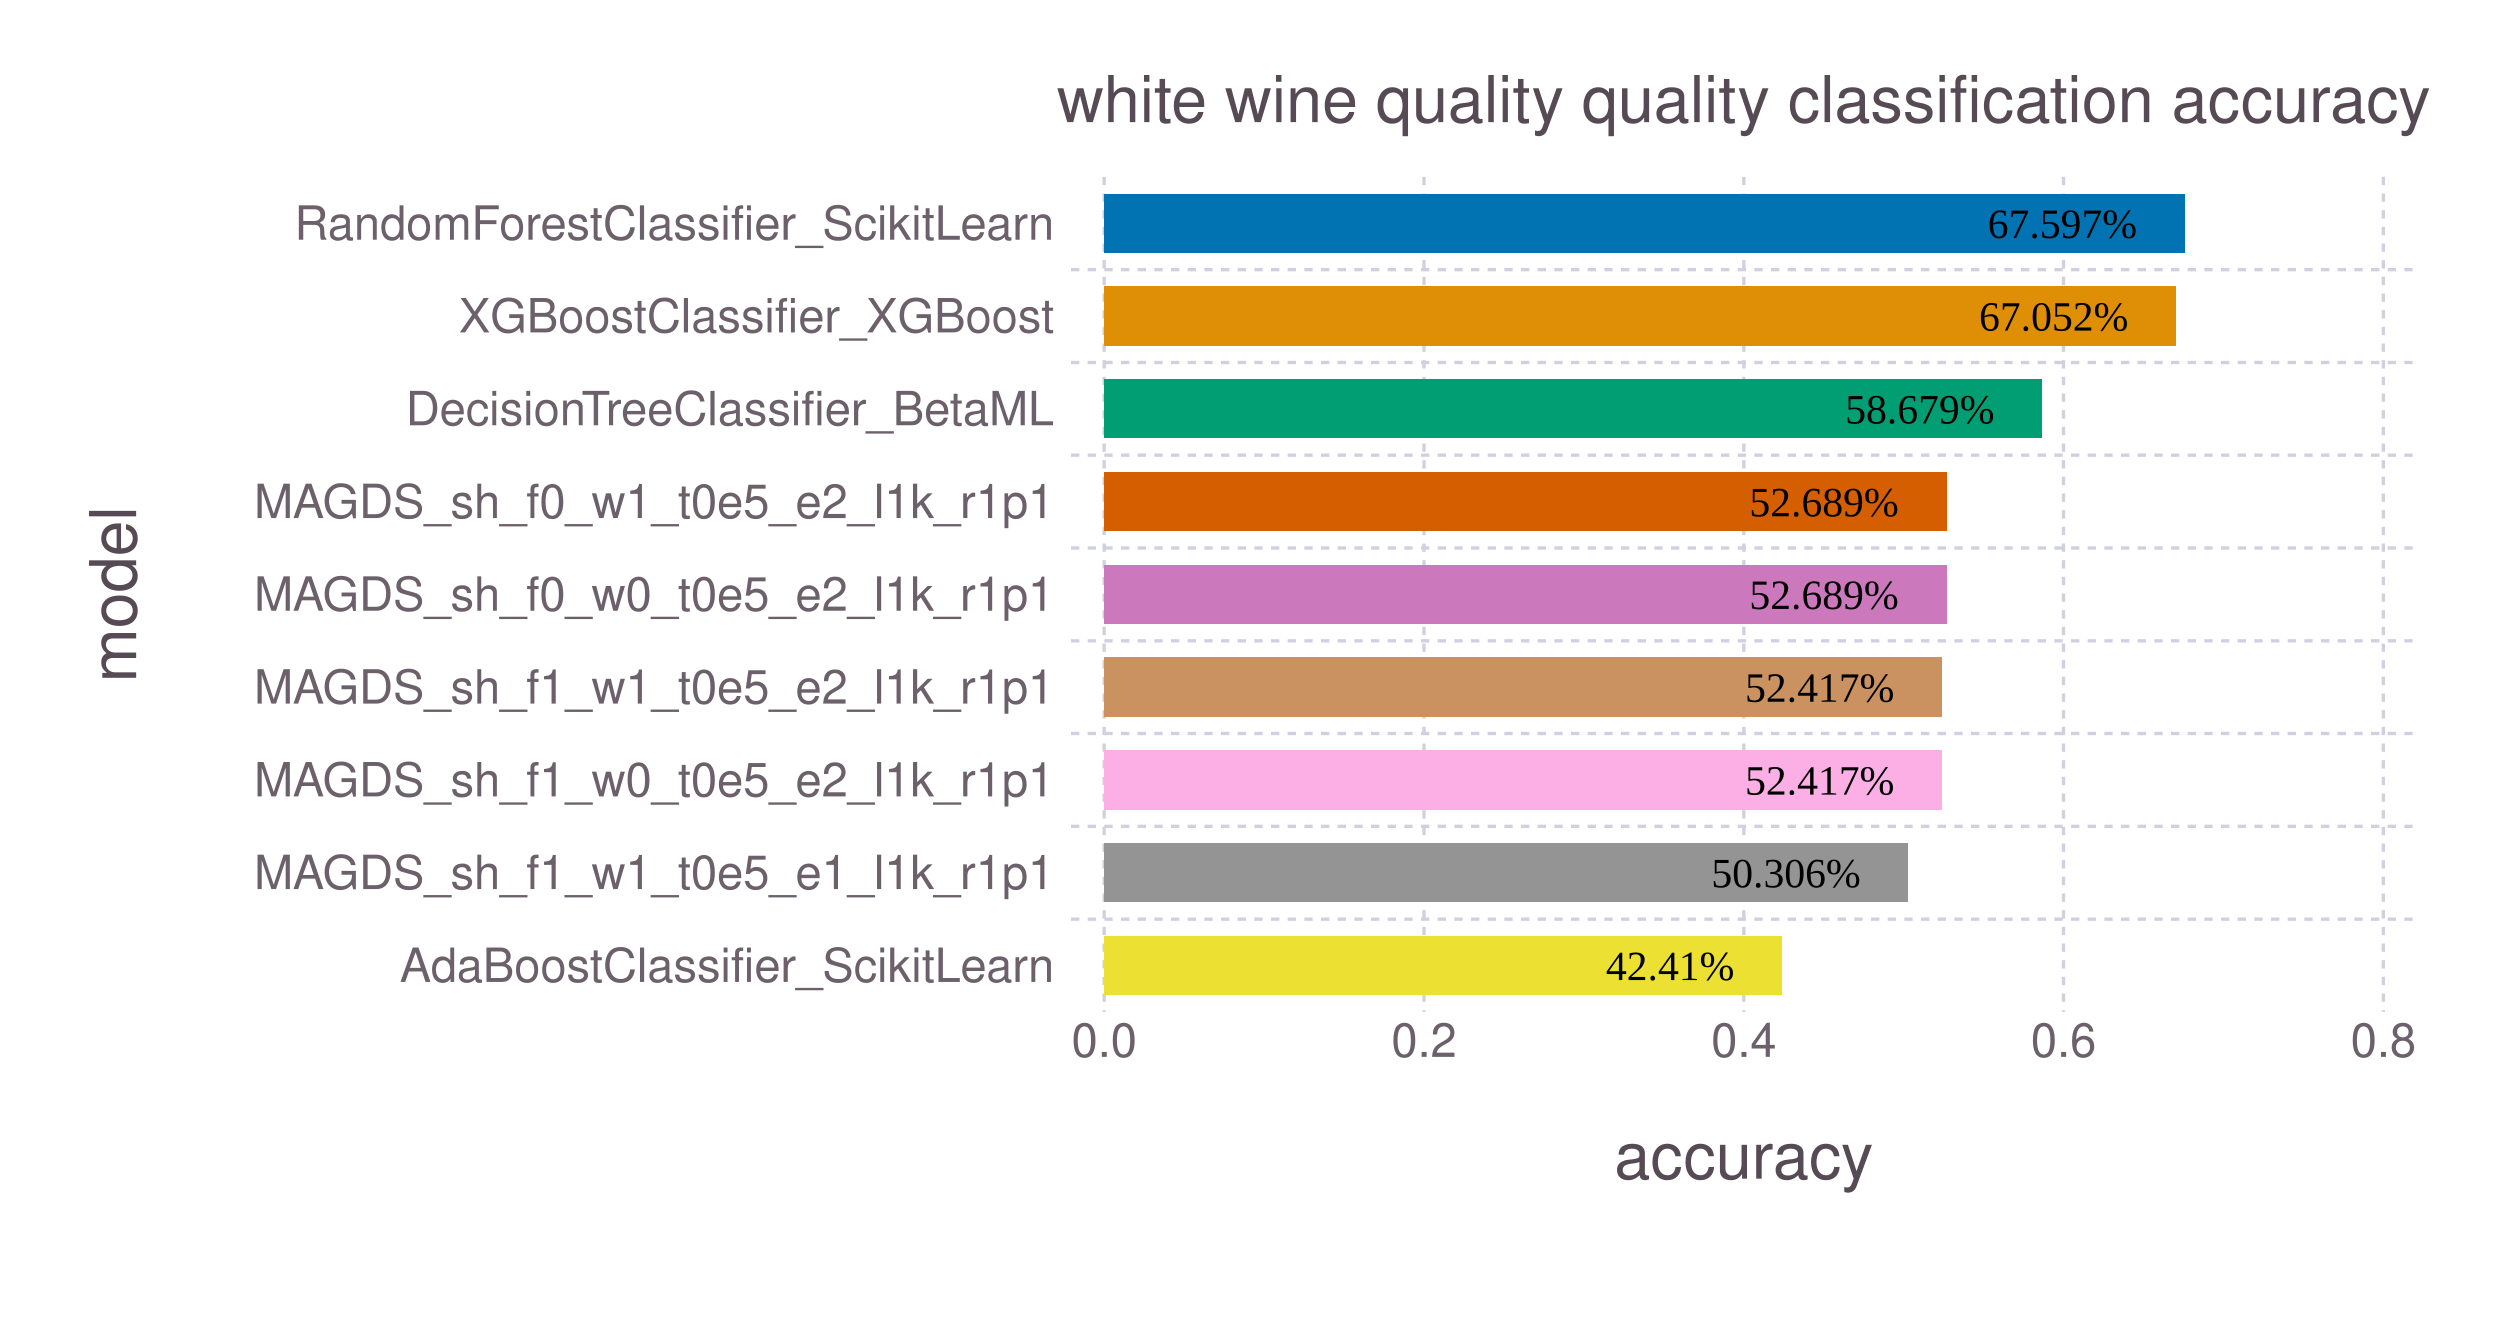
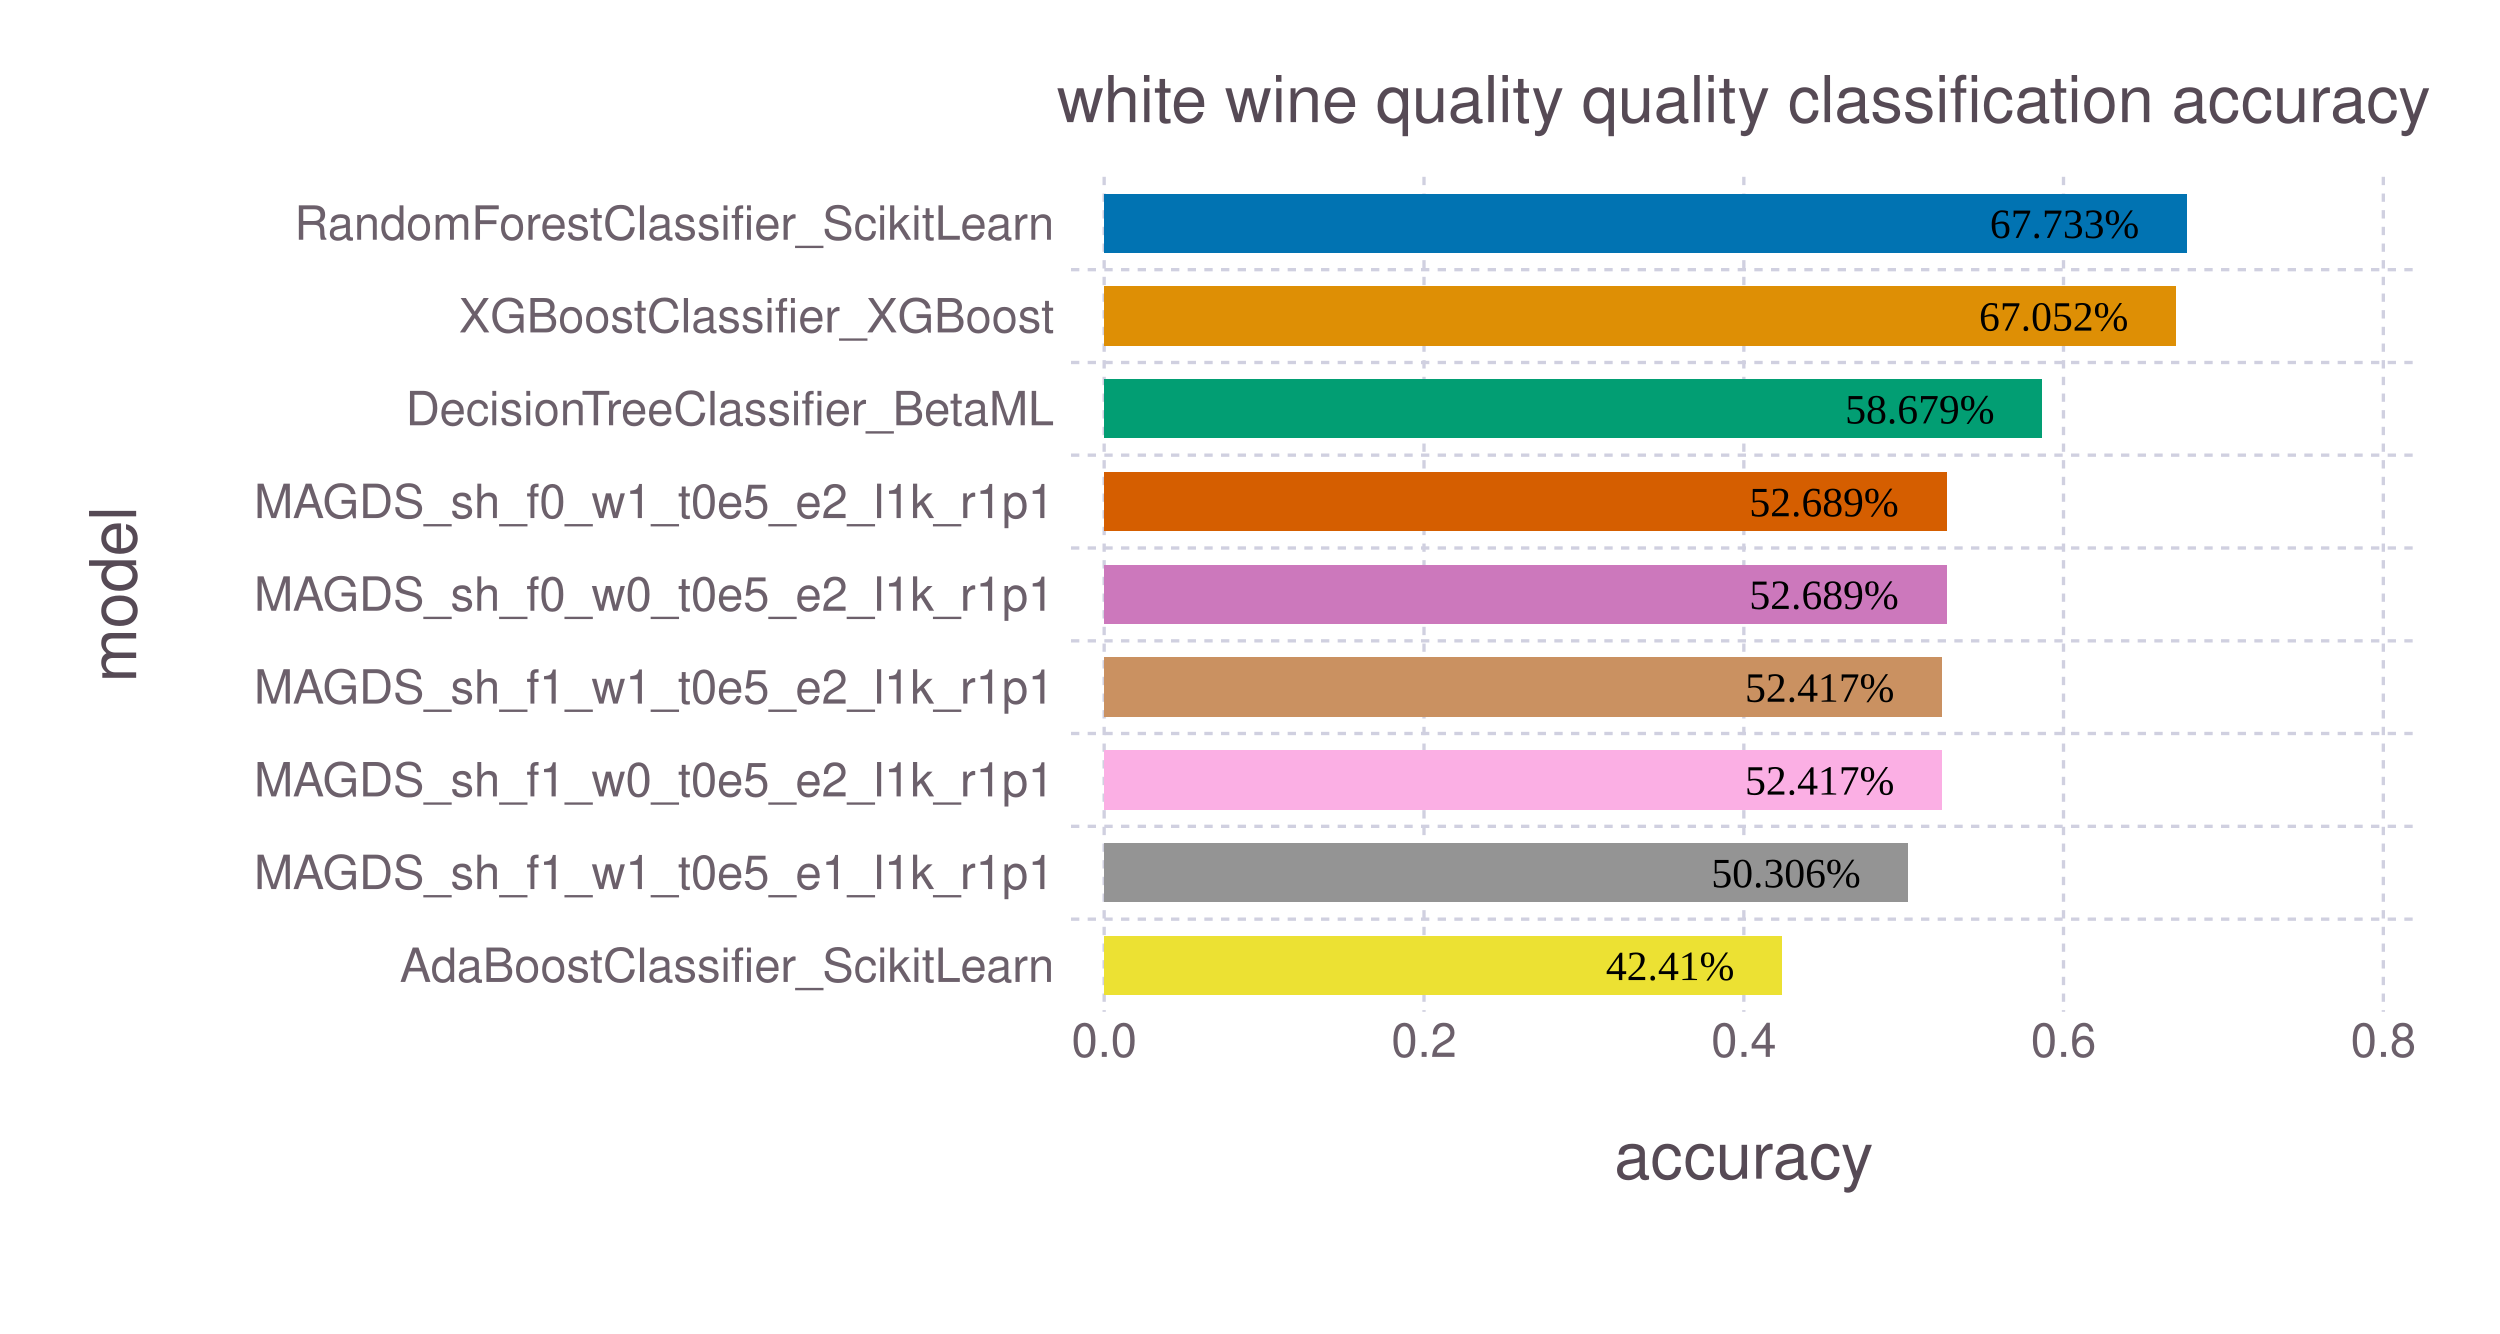
<svg xmlns="http://www.w3.org/2000/svg" version="1.2" width="150mm" height="80mm" viewBox="0 0 150 80" stroke="none" fill="#000000" stroke-width="0.3" font-size="3.88">
  <defs>
    <marker id="arrow" markerWidth="15" markerHeight="7" refX="5" refY="3.5" orient="auto" markerUnits="strokeWidth">
      <path d="M0,0 L15,3.5 L0,7 z" stroke="context-stroke" fill="context-stroke" />
    </marker>
  </defs>
-   <g class="plotroot xscalable" id="img-2674f303-1">
-     <g font-size="3.88" font-family="'PT Sans','Helvetica Neue','Helvetica',sans-serif" fill="#564A55" stroke="#000000" stroke-opacity="0.000" id="img-2674f303-2">
+   <g class="plotroot xscalable" id="img-10c24a34-1">
+     <g font-size="3.88" font-family="'PT Sans','Helvetica Neue','Helvetica',sans-serif" fill="#564A55" stroke="#000000" stroke-opacity="0.000" id="img-10c24a34-2">
      <g transform="translate(104.63,68.39)">
        <g class="primitive">
          <text text-anchor="middle" dy="0.6em">accuracy</text>
        </g>
      </g>
    </g>
-     <g class="guide xlabels" font-size="2.82" font-family="'PT Sans Caption','Helvetica Neue','Helvetica',sans-serif" fill="#6C606B" id="img-2674f303-3">
+     <g class="guide xlabels" font-size="2.82" font-family="'PT Sans Caption','Helvetica Neue','Helvetica',sans-serif" fill="#6C606B" id="img-10c24a34-3">
      <g transform="translate(66.25,61.72)">
        <g class="primitive">
          <text text-anchor="middle" dy="0.6em">0.0</text>
        </g>
      </g>
      <g transform="translate(85.44,61.72)">
        <g class="primitive">
          <text text-anchor="middle" dy="0.6em">0.2</text>
        </g>
      </g>
      <g transform="translate(104.63,61.72)">
        <g class="primitive">
          <text text-anchor="middle" dy="0.6em">0.4</text>
        </g>
      </g>
      <g transform="translate(123.81,61.72)">
        <g class="primitive">
          <text text-anchor="middle" dy="0.6em">0.6</text>
        </g>
      </g>
      <g transform="translate(143,61.72)">
        <g class="primitive">
          <text text-anchor="middle" dy="0.6em">0.8</text>
        </g>
      </g>
    </g>
-     <g clip-path="url(#img-2674f303-4)">
-       <g id="img-2674f303-5">
-         <g pointer-events="visible" stroke-width="0.3" fill="#000000" fill-opacity="0.000" stroke="#000000" stroke-opacity="0.000" class="guide background" id="img-2674f303-6">
-           <g transform="translate(104.63,35.66)" id="img-2674f303-7">
+     <g clip-path="url(#img-10c24a34-4)">
+       <g id="img-10c24a34-5">
+         <g pointer-events="visible" stroke-width="0.3" fill="#000000" fill-opacity="0.000" stroke="#000000" stroke-opacity="0.000" class="guide background" id="img-10c24a34-6">
+           <g transform="translate(104.63,35.66)" id="img-10c24a34-7">
            <path d="M-40.37,-25.05 L40.37,-25.05 40.37,25.05 -40.37,25.05  z" class="primitive" />
          </g>
        </g>
-         <g class="guide ygridlines xfixed" stroke-dasharray="0.5,0.5" stroke-width="0.2" stroke="#D0D0E0" id="img-2674f303-8">
-           <g transform="translate(104.63,16.18)" id="img-2674f303-9">
-             <path fill="none" d="M-40.37,0 L40.37,0 " class="primitive" />
-           </g>
-           <g transform="translate(104.63,21.75)" id="img-2674f303-10">
-             <path fill="none" d="M-40.37,0 L40.37,0 " class="primitive" />
-           </g>
-           <g transform="translate(104.63,27.31)" id="img-2674f303-11">
-             <path fill="none" d="M-40.37,0 L40.37,0 " class="primitive" />
-           </g>
-           <g transform="translate(104.63,32.88)" id="img-2674f303-12">
-             <path fill="none" d="M-40.37,0 L40.37,0 " class="primitive" />
-           </g>
-           <g transform="translate(104.63,38.45)" id="img-2674f303-13">
-             <path fill="none" d="M-40.37,0 L40.37,0 " class="primitive" />
-           </g>
-           <g transform="translate(104.63,44.01)" id="img-2674f303-14">
-             <path fill="none" d="M-40.37,0 L40.37,0 " class="primitive" />
-           </g>
-           <g transform="translate(104.63,49.58)" id="img-2674f303-15">
-             <path fill="none" d="M-40.37,0 L40.37,0 " class="primitive" />
-           </g>
-           <g transform="translate(104.63,55.15)" id="img-2674f303-16">
-             <path fill="none" d="M-40.37,0 L40.37,0 " class="primitive" />
-           </g>
-         </g>
-         <g class="guide xgridlines yfixed" stroke-dasharray="0.5,0.5" stroke-width="0.2" stroke="#D0D0E0" id="img-2674f303-17">
-           <g transform="translate(66.25,35.66)" id="img-2674f303-18">
-             <path fill="none" d="M0,-25.05 L0,25.05 " class="primitive" />
-           </g>
-           <g transform="translate(85.44,35.66)" id="img-2674f303-19">
-             <path fill="none" d="M0,-25.05 L0,25.05 " class="primitive" />
-           </g>
-           <g transform="translate(104.63,35.66)" id="img-2674f303-20">
-             <path fill="none" d="M0,-25.05 L0,25.05 " class="primitive" />
-           </g>
-           <g transform="translate(123.81,35.66)" id="img-2674f303-21">
-             <path fill="none" d="M0,-25.05 L0,25.05 " class="primitive" />
-           </g>
-           <g transform="translate(143,35.66)" id="img-2674f303-22">
-             <path fill="none" d="M0,-25.05 L0,25.05 " class="primitive" />
-           </g>
-         </g>
-         <g class="plotpanel" id="img-2674f303-23">
-           <g shape-rendering="crispEdges" stroke-width="0.3" id="img-2674f303-24">
-             <g stroke="#000000" stroke-opacity="0.000" class="geometry" id="img-2674f303-25">
-               <g transform="translate(86.59,57.93)" id="img-2674f303-26" fill="#ECE133">
+         <g class="guide ygridlines xfixed" stroke-dasharray="0.5,0.5" stroke-width="0.2" stroke="#D0D0E0" id="img-10c24a34-8">
+           <g transform="translate(104.63,16.18)" id="img-10c24a34-9">
+             <path fill="none" d="M-40.37,0 L40.37,0 " class="primitive" />
+           </g>
+           <g transform="translate(104.63,21.75)" id="img-10c24a34-10">
+             <path fill="none" d="M-40.37,0 L40.37,0 " class="primitive" />
+           </g>
+           <g transform="translate(104.63,27.31)" id="img-10c24a34-11">
+             <path fill="none" d="M-40.37,0 L40.37,0 " class="primitive" />
+           </g>
+           <g transform="translate(104.63,32.88)" id="img-10c24a34-12">
+             <path fill="none" d="M-40.37,0 L40.37,0 " class="primitive" />
+           </g>
+           <g transform="translate(104.63,38.45)" id="img-10c24a34-13">
+             <path fill="none" d="M-40.37,0 L40.37,0 " class="primitive" />
+           </g>
+           <g transform="translate(104.63,44.01)" id="img-10c24a34-14">
+             <path fill="none" d="M-40.37,0 L40.37,0 " class="primitive" />
+           </g>
+           <g transform="translate(104.63,49.58)" id="img-10c24a34-15">
+             <path fill="none" d="M-40.37,0 L40.37,0 " class="primitive" />
+           </g>
+           <g transform="translate(104.63,55.15)" id="img-10c24a34-16">
+             <path fill="none" d="M-40.37,0 L40.37,0 " class="primitive" />
+           </g>
+         </g>
+         <g class="guide xgridlines yfixed" stroke-dasharray="0.5,0.5" stroke-width="0.2" stroke="#D0D0E0" id="img-10c24a34-17">
+           <g transform="translate(66.25,35.66)" id="img-10c24a34-18">
+             <path fill="none" d="M0,-25.05 L0,25.05 " class="primitive" />
+           </g>
+           <g transform="translate(85.44,35.66)" id="img-10c24a34-19">
+             <path fill="none" d="M0,-25.05 L0,25.05 " class="primitive" />
+           </g>
+           <g transform="translate(104.63,35.66)" id="img-10c24a34-20">
+             <path fill="none" d="M0,-25.05 L0,25.05 " class="primitive" />
+           </g>
+           <g transform="translate(123.81,35.66)" id="img-10c24a34-21">
+             <path fill="none" d="M0,-25.05 L0,25.05 " class="primitive" />
+           </g>
+           <g transform="translate(143,35.66)" id="img-10c24a34-22">
+             <path fill="none" d="M0,-25.05 L0,25.05 " class="primitive" />
+           </g>
+         </g>
+         <g class="plotpanel" id="img-10c24a34-23">
+           <g shape-rendering="crispEdges" stroke-width="0.3" id="img-10c24a34-24">
+             <g stroke="#000000" stroke-opacity="0.000" class="geometry" id="img-10c24a34-25">
+               <g transform="translate(86.59,57.93)" id="img-10c24a34-26" fill="#ECE133">
                <path d="M-20.34,-1.78 L20.34,-1.78 20.34,1.78 -20.34,1.78  z" class="primitive" />
              </g>
-               <g transform="translate(90.38,52.36)" id="img-2674f303-27" fill="#949494">
+               <g transform="translate(90.38,52.36)" id="img-10c24a34-27" fill="#949494">
                <path d="M-24.13,-1.78 L24.13,-1.78 24.13,1.78 -24.13,1.78  z" class="primitive" />
              </g>
-               <g transform="translate(91.39,46.8)" id="img-2674f303-28" fill="#FBAFE4">
+               <g transform="translate(91.39,46.8)" id="img-10c24a34-28" fill="#FBAFE4">
                <path d="M-25.14,-1.78 L25.14,-1.78 25.14,1.78 -25.14,1.78  z" class="primitive" />
              </g>
-               <g transform="translate(91.39,41.23)" id="img-2674f303-29" fill="#CA9161">
+               <g transform="translate(91.39,41.23)" id="img-10c24a34-29" fill="#CA9161">
                <path d="M-25.14,-1.78 L25.14,-1.78 25.14,1.78 -25.14,1.78  z" class="primitive" />
              </g>
-               <g transform="translate(91.53,35.66)" id="img-2674f303-30" fill="#CC78BC">
+               <g transform="translate(91.53,35.66)" id="img-10c24a34-30" fill="#CC78BC">
                <path d="M-25.27,-1.78 L25.27,-1.78 25.27,1.78 -25.27,1.78  z" class="primitive" />
              </g>
-               <g transform="translate(91.53,30.1)" id="img-2674f303-31" fill="#D55E00">
+               <g transform="translate(91.53,30.1)" id="img-10c24a34-31" fill="#D55E00">
                <path d="M-25.27,-1.78 L25.27,-1.78 25.27,1.78 -25.27,1.78  z" class="primitive" />
              </g>
-               <g transform="translate(94.4,24.53)" id="img-2674f303-32" fill="#029E73">
+               <g transform="translate(94.4,24.53)" id="img-10c24a34-32" fill="#029E73">
                <path d="M-28.15,-1.78 L28.15,-1.78 28.15,1.78 -28.15,1.78  z" class="primitive" />
              </g>
-               <g transform="translate(98.42,18.96)" id="img-2674f303-33" fill="#DE8F05">
+               <g transform="translate(98.42,18.96)" id="img-10c24a34-33" fill="#DE8F05">
                <path d="M-32.16,-1.78 L32.16,-1.78 32.16,1.78 -32.16,1.78  z" class="primitive" />
              </g>
-               <g transform="translate(98.68,13.4)" id="img-2674f303-34" fill="#0173B2">
-                 <path d="M-32.42,-1.78 L32.42,-1.78 32.42,1.78 -32.42,1.78  z" class="primitive" />
-               </g>
-             </g>
-           </g>
-         </g>
-         <g class="geometry" id="img-2674f303-35">
-           <g fill="#000000" font-size="2.5" id="img-2674f303-36">
-             <g transform="translate(128.22,13.4)" id="img-2674f303-37">
-               <g class="primitive">
-                 <text text-anchor="end" dy="0.35em">67.597%</text>
-               </g>
-             </g>
-             <g transform="translate(127.7,18.96)" id="img-2674f303-38">
+               <g transform="translate(98.74,13.4)" id="img-10c24a34-34" fill="#0173B2">
+                 <path d="M-32.49,-1.78 L32.49,-1.78 32.49,1.78 -32.49,1.78  z" class="primitive" />
+               </g>
+             </g>
+           </g>
+         </g>
+         <g class="geometry" id="img-10c24a34-35">
+           <g fill="#000000" font-size="2.5" id="img-10c24a34-36">
+             <g transform="translate(128.35,13.4)" id="img-10c24a34-37">
+               <g class="primitive">
+                 <text text-anchor="end" dy="0.35em">67.733%</text>
+               </g>
+             </g>
+             <g transform="translate(127.7,18.96)" id="img-10c24a34-38">
              <g class="primitive">
                <text text-anchor="end" dy="0.35em">67.052%</text>
              </g>
            </g>
-             <g transform="translate(119.67,24.53)" id="img-2674f303-39">
+             <g transform="translate(119.67,24.53)" id="img-10c24a34-39">
              <g class="primitive">
                <text text-anchor="end" dy="0.35em">58.679%</text>
              </g>
            </g>
-             <g transform="translate(113.92,30.1)" id="img-2674f303-40">
+             <g transform="translate(113.92,30.1)" id="img-10c24a34-40">
              <g class="primitive">
                <text text-anchor="end" dy="0.35em">52.689%</text>
              </g>
            </g>
-             <g transform="translate(113.92,35.66)" id="img-2674f303-41">
+             <g transform="translate(113.92,35.66)" id="img-10c24a34-41">
              <g class="primitive">
                <text text-anchor="end" dy="0.35em">52.689%</text>
              </g>
            </g>
-             <g transform="translate(113.66,41.23)" id="img-2674f303-42">
+             <g transform="translate(113.66,41.23)" id="img-10c24a34-42">
              <g class="primitive">
                <text text-anchor="end" dy="0.35em">52.417%</text>
              </g>
            </g>
-             <g transform="translate(113.66,46.8)" id="img-2674f303-43">
+             <g transform="translate(113.66,46.8)" id="img-10c24a34-43">
              <g class="primitive">
                <text text-anchor="end" dy="0.35em">52.417%</text>
              </g>
            </g>
-             <g transform="translate(111.64,52.36)" id="img-2674f303-44">
+             <g transform="translate(111.64,52.36)" id="img-10c24a34-44">
              <g class="primitive">
                <text text-anchor="end" dy="0.35em">50.306%</text>
              </g>
            </g>
-             <g transform="translate(104.06,57.93)" id="img-2674f303-45">
+             <g transform="translate(104.06,57.93)" id="img-10c24a34-45">
              <g class="primitive">
                <text text-anchor="end" dy="0.35em">42.41%</text>
              </g>
            </g>
          </g>
        </g>
      </g>
    </g>
-     <g class="guide ylabels" font-size="2.82" font-family="'PT Sans Caption','Helvetica Neue','Helvetica',sans-serif" fill="#6C606B" id="img-2674f303-46">
-       <g transform="translate(63.25,13.4)" id="img-2674f303-47">
+     <g class="guide ylabels" font-size="2.82" font-family="'PT Sans Caption','Helvetica Neue','Helvetica',sans-serif" fill="#6C606B" id="img-10c24a34-46">
+       <g transform="translate(63.25,13.4)" id="img-10c24a34-47">
        <g class="primitive">
          <text text-anchor="end" dy="0.35em">RandomForestClassifier_ScikitLearn</text>
        </g>
      </g>
-       <g transform="translate(63.25,18.96)" id="img-2674f303-48">
+       <g transform="translate(63.25,18.96)" id="img-10c24a34-48">
        <g class="primitive">
          <text text-anchor="end" dy="0.35em">XGBoostClassifier_XGBoost</text>
        </g>
      </g>
-       <g transform="translate(63.25,24.53)" id="img-2674f303-49">
+       <g transform="translate(63.25,24.53)" id="img-10c24a34-49">
        <g class="primitive">
          <text text-anchor="end" dy="0.35em">DecisionTreeClassifier_BetaML</text>
        </g>
      </g>
-       <g transform="translate(63.25,30.1)" id="img-2674f303-50">
+       <g transform="translate(63.25,30.1)" id="img-10c24a34-50">
        <g class="primitive">
          <text text-anchor="end" dy="0.35em">MAGDS_sh_f0_w1_t0e5_e2_l1k_r1p1</text>
        </g>
      </g>
-       <g transform="translate(63.25,35.66)" id="img-2674f303-51">
+       <g transform="translate(63.25,35.66)" id="img-10c24a34-51">
        <g class="primitive">
          <text text-anchor="end" dy="0.35em">MAGDS_sh_f0_w0_t0e5_e2_l1k_r1p1</text>
        </g>
      </g>
-       <g transform="translate(63.25,41.23)" id="img-2674f303-52">
+       <g transform="translate(63.25,41.23)" id="img-10c24a34-52">
        <g class="primitive">
          <text text-anchor="end" dy="0.35em">MAGDS_sh_f1_w1_t0e5_e2_l1k_r1p1</text>
        </g>
      </g>
-       <g transform="translate(63.25,46.8)" id="img-2674f303-53">
+       <g transform="translate(63.25,46.8)" id="img-10c24a34-53">
        <g class="primitive">
          <text text-anchor="end" dy="0.35em">MAGDS_sh_f1_w0_t0e5_e2_l1k_r1p1</text>
        </g>
      </g>
-       <g transform="translate(63.25,52.36)" id="img-2674f303-54">
+       <g transform="translate(63.25,52.36)" id="img-10c24a34-54">
        <g class="primitive">
          <text text-anchor="end" dy="0.35em">MAGDS_sh_f1_w1_t0e5_e1_l1k_r1p1</text>
        </g>
      </g>
-       <g transform="translate(63.25,57.93)" id="img-2674f303-55">
+       <g transform="translate(63.25,57.93)" id="img-10c24a34-55">
        <g class="primitive">
          <text text-anchor="end" dy="0.35em">AdaBoostClassifier_ScikitLearn</text>
        </g>
      </g>
    </g>
-     <g font-size="3.88" font-family="'PT Sans','Helvetica Neue','Helvetica',sans-serif" fill="#564A55" stroke="#000000" stroke-opacity="0.000" id="img-2674f303-56">
-       <g transform="translate(8.81,33.66)" id="img-2674f303-57">
+     <g font-size="3.88" font-family="'PT Sans','Helvetica Neue','Helvetica',sans-serif" fill="#564A55" stroke="#000000" stroke-opacity="0.000" id="img-10c24a34-56">
+       <g transform="translate(8.81,33.66)" id="img-10c24a34-57">
        <g class="primitive">
          <text text-anchor="middle" dy="0.35em" transform="rotate(-90,0, 2)">model</text>
        </g>
      </g>
    </g>
-     <g font-size="3.88" font-family="'PT Sans','Helvetica Neue','Helvetica',sans-serif" fill="#564A55" stroke="#000000" stroke-opacity="0.000" id="img-2674f303-58">
-       <g transform="translate(104.63,5)" id="img-2674f303-59">
+     <g font-size="3.88" font-family="'PT Sans','Helvetica Neue','Helvetica',sans-serif" fill="#564A55" stroke="#000000" stroke-opacity="0.000" id="img-10c24a34-58">
+       <g transform="translate(104.63,5)" id="img-10c24a34-59">
        <g class="primitive">
          <text text-anchor="middle" dy="0.6em">white wine quality quality classification accuracy</text>
        </g>
      </g>
    </g>
  </g>
  <defs>
-     <clipPath id="img-2674f303-4">
+     <clipPath id="img-10c24a34-4">
      <path d="M64.25,10.61 L145,10.61 145,60.72 64.25,60.72 " />
    </clipPath>
  </defs>
</svg>
